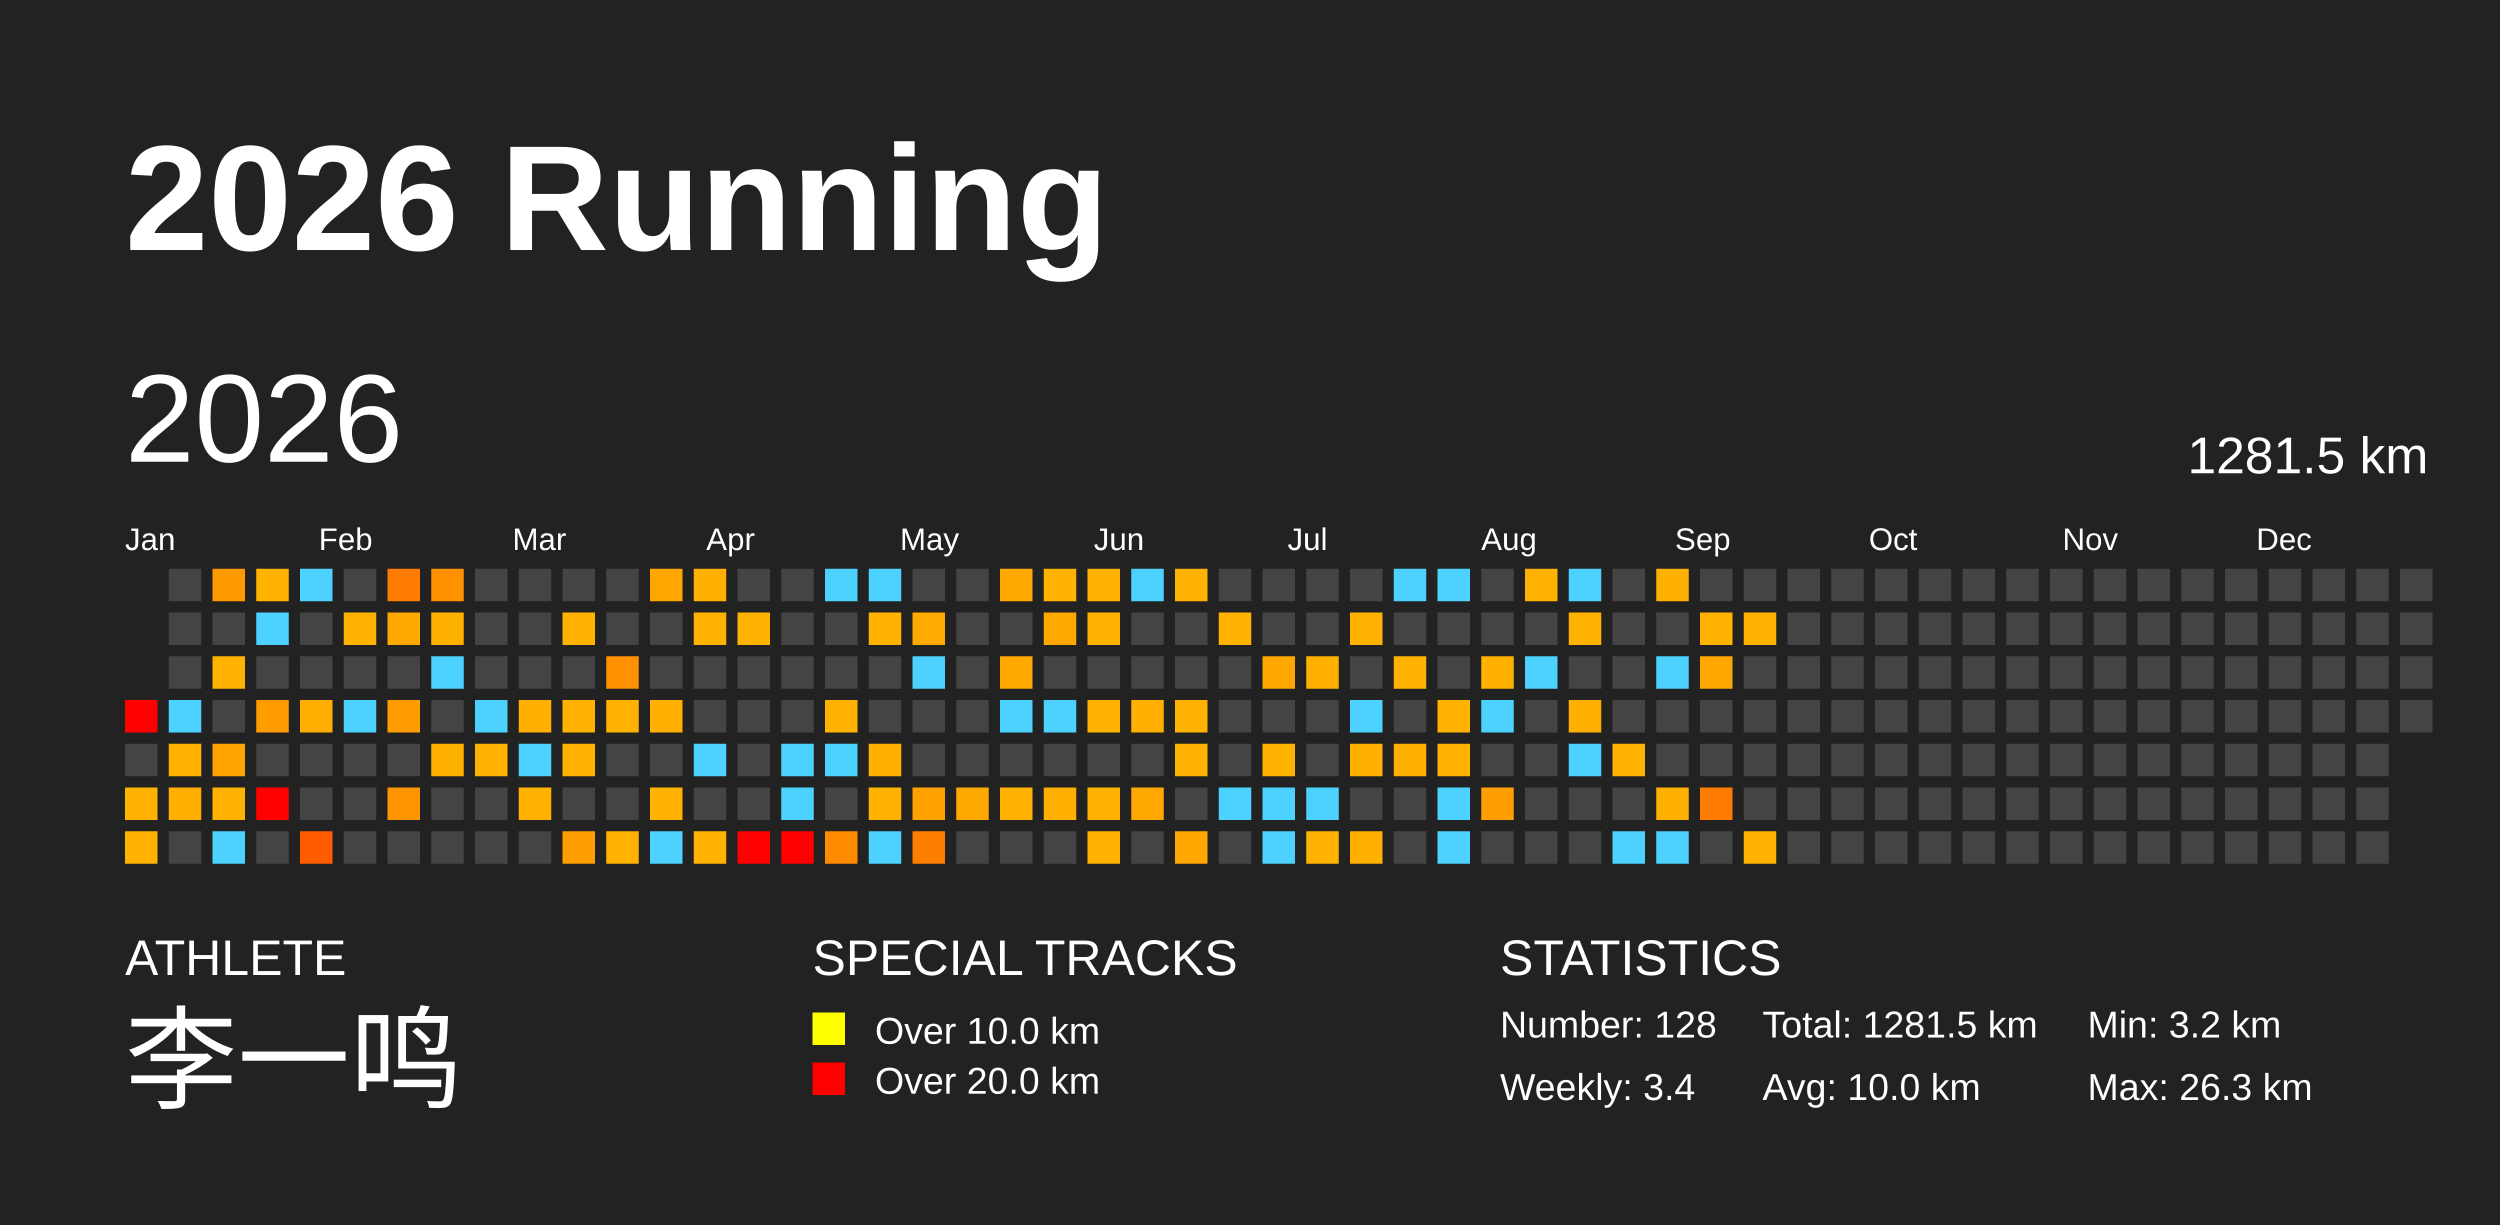
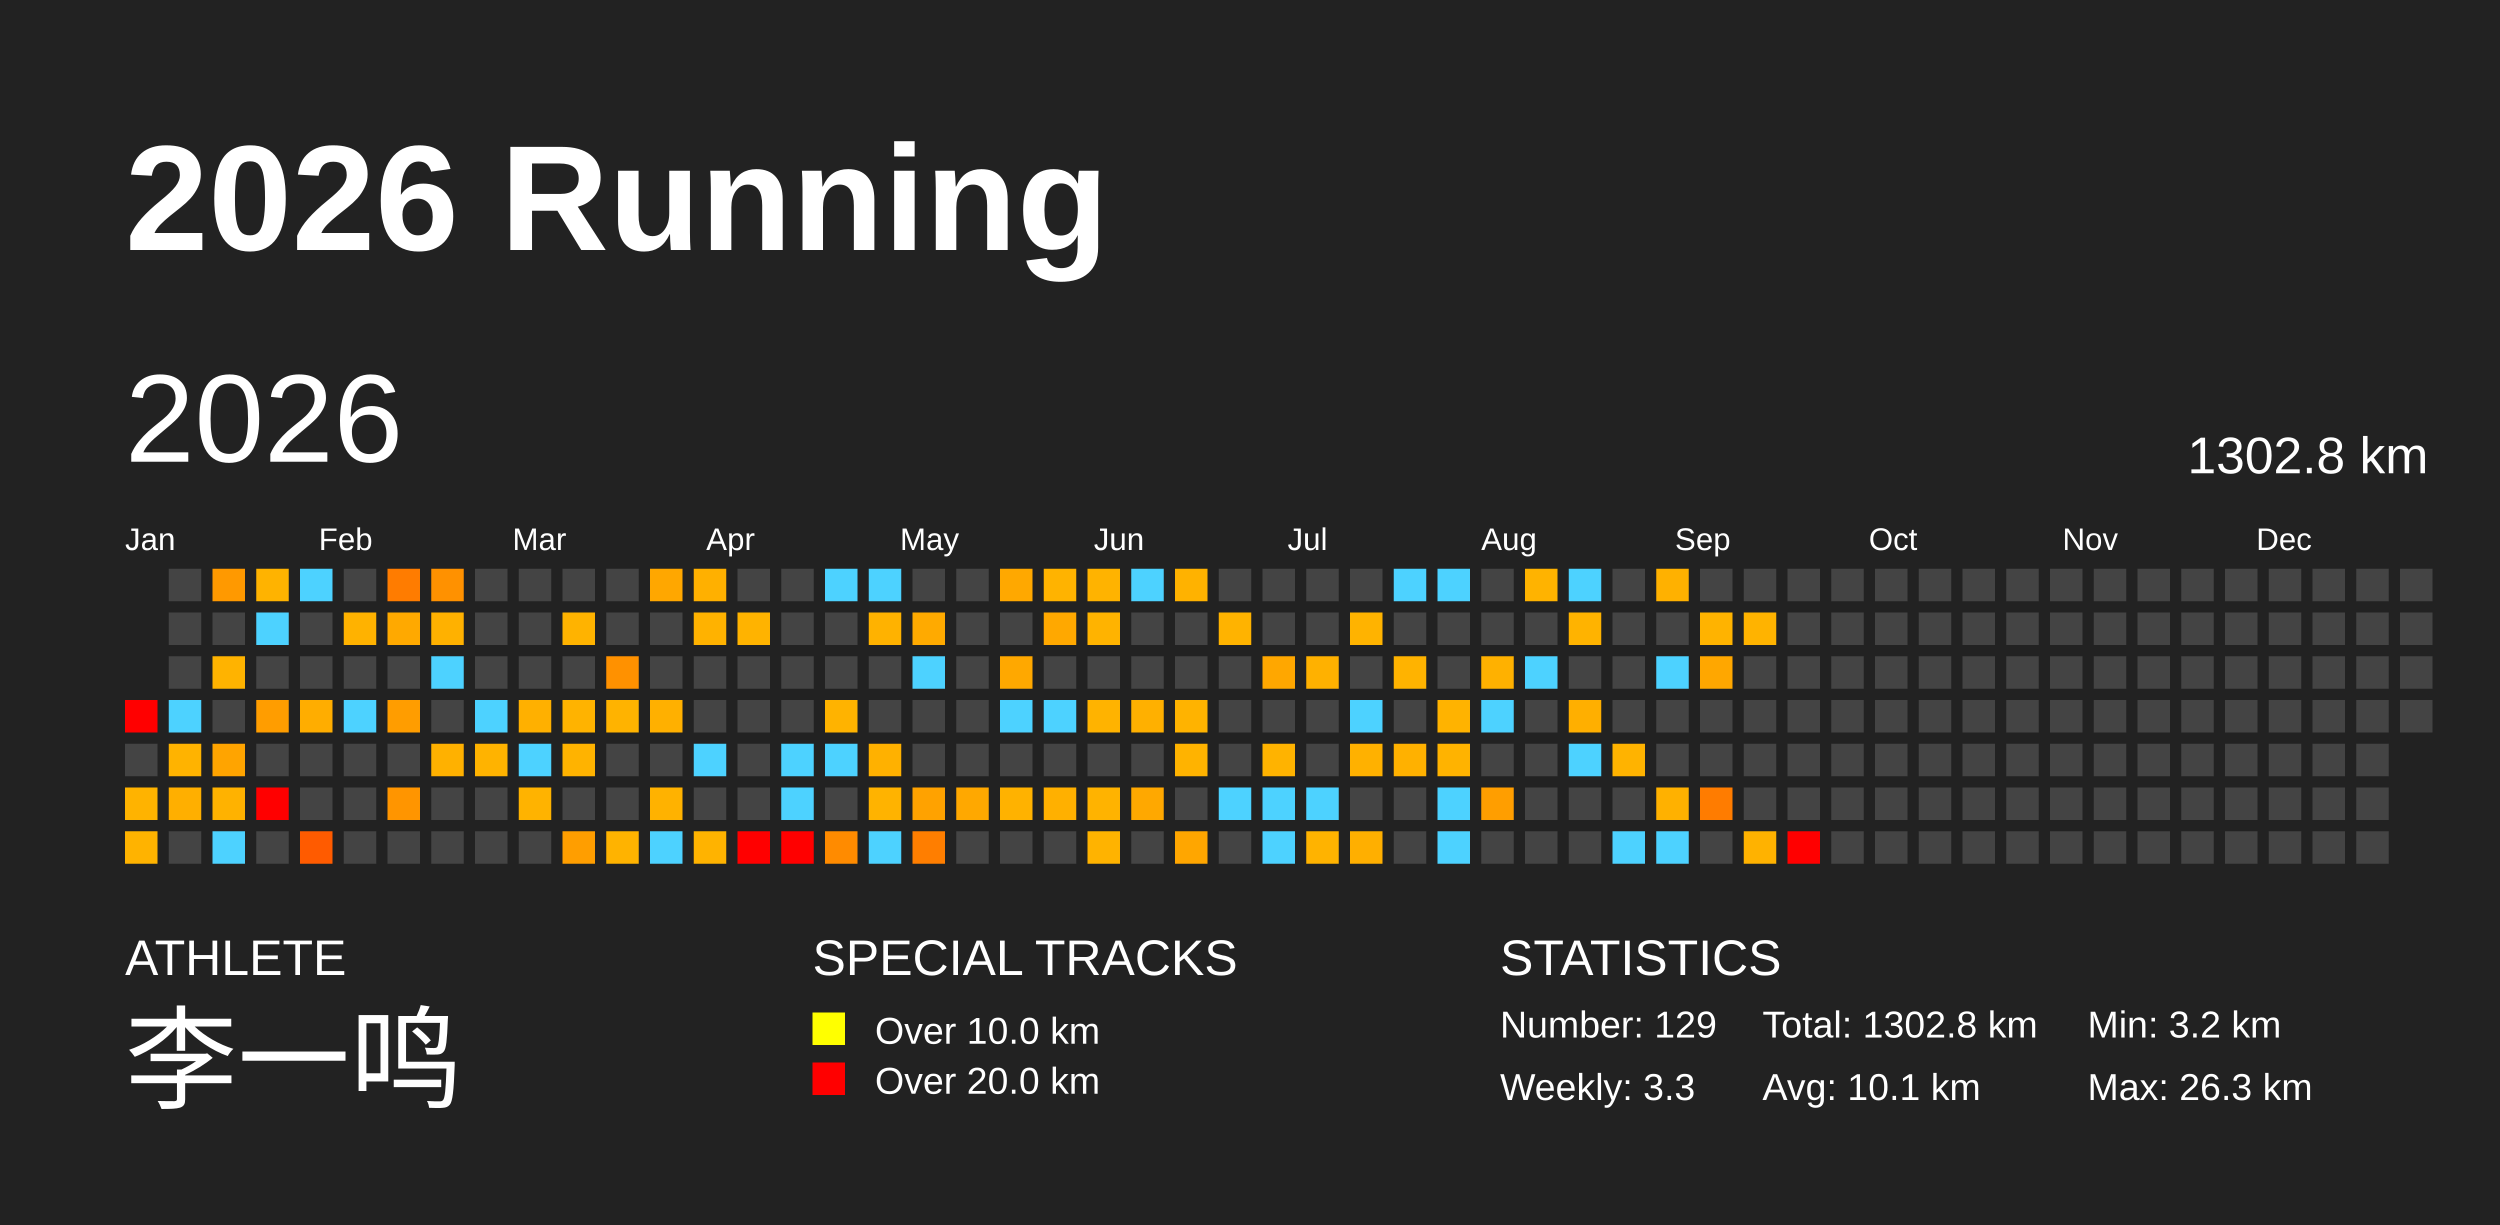
<svg xmlns="http://www.w3.org/2000/svg" baseProfile="full" height="98mm" version="1.1" viewBox="0,0,200,98" width="200mm">
  <defs />
  <rect fill="#222222" height="98" width="200" x="0" y="0" />
  <text fill="#FFFFFF" style="font-size:12px; font-family:Arial; font-weight:bold;" x="10" y="20">2026 Running</text>
  <text fill="#FFFFFF" style="font-size:4px; font-family:Arial" x="10" y="78">ATHLETE</text>
  <text fill="#FFFFFF" style="font-size:9px; font-family:Arial" x="10" y="88">李一鸣</text>
  <text fill="#FFFFFF" style="font-size:4px; font-family:Arial" x="65" y="78">SPECIAL TRACKS</text>
  <rect fill="yellow" height="2.6" width="2.6" x="65" y="81" />
  <text fill="#FFFFFF" style="font-size:3px; font-family:Arial" x="70" y="83.5">Over 10.0 km</text>
  <rect fill="red" height="2.6" width="2.6" x="65" y="85" />
  <text fill="#FFFFFF" style="font-size:3px; font-family:Arial" x="70" y="87.5">Over 20.0 km</text>
  <text fill="#FFFFFF" style="font-size:4px; font-family:Arial" x="120" y="78">STATISTICS</text>
-   <text fill="#FFFFFF" style="font-size:3px; font-family:Arial" x="120" y="83">Number: 128</text>
-   <text fill="#FFFFFF" style="font-size:3px; font-family:Arial" x="120" y="88">Weekly: 3.4</text>
-   <text fill="#FFFFFF" style="font-size:3px; font-family:Arial" x="141" y="83">Total: 1281.5 km</text>
-   <text fill="#FFFFFF" style="font-size:3px; font-family:Arial" x="141" y="88">Avg: 10.0 km</text>
+   <text fill="#FFFFFF" style="font-size:3px; font-family:Arial" x="120" y="83">Number: 129</text>
+   <text fill="#FFFFFF" style="font-size:3px; font-family:Arial" x="120" y="88">Weekly: 3.3</text>
+   <text fill="#FFFFFF" style="font-size:3px; font-family:Arial" x="141" y="83">Total: 1302.8 km</text>
+   <text fill="#FFFFFF" style="font-size:3px; font-family:Arial" x="141" y="88">Avg: 10.1 km</text>
  <text fill="#FFFFFF" style="font-size:3px; font-family:Arial" x="167" y="83">Min: 3.2 km</text>
  <text fill="#FFFFFF" style="font-size:3px; font-family:Arial" x="167" y="88">Max: 26.3 km</text>
  <text dominant-baseline="hanging" fill="#FFFFFF" style="font-size:10.0px; font-family:Arial;" x="10" y="30">2026</text>
-   <text dominant-baseline="hanging" fill="#FFFFFF" style="font-size:4.125px; font-family:Arial;" x="175" y="35">1281.5 km</text>
+   <text dominant-baseline="hanging" fill="#FFFFFF" style="font-size:4.125px; font-family:Arial;" x="175" y="35">1302.8 km</text>
  <text fill="#FFFFFF" style="font-size:2.5px; font-family:Arial" x="10.0" y="44">Jan</text>
  <text fill="#FFFFFF" style="font-size:2.5px; font-family:Arial" x="25.5" y="44">Feb</text>
  <text fill="#FFFFFF" style="font-size:2.5px; font-family:Arial" x="41.0" y="44">Mar</text>
  <text fill="#FFFFFF" style="font-size:2.5px; font-family:Arial" x="56.5" y="44">Apr</text>
  <text fill="#FFFFFF" style="font-size:2.5px; font-family:Arial" x="72.0" y="44">May</text>
  <text fill="#FFFFFF" style="font-size:2.5px; font-family:Arial" x="87.5" y="44">Jun</text>
  <text fill="#FFFFFF" style="font-size:2.5px; font-family:Arial" x="103.0" y="44">Jul</text>
  <text fill="#FFFFFF" style="font-size:2.5px; font-family:Arial" x="118.5" y="44">Aug</text>
  <text fill="#FFFFFF" style="font-size:2.5px; font-family:Arial" x="134.0" y="44">Sep</text>
  <text fill="#FFFFFF" style="font-size:2.5px; font-family:Arial" x="149.5" y="44">Oct</text>
  <text fill="#FFFFFF" style="font-size:2.5px; font-family:Arial" x="165.0" y="44">Nov</text>
  <text fill="#FFFFFF" style="font-size:2.5px; font-family:Arial" x="180.5" y="44">Dec</text>
  <rect fill="red" height="2.6" width="2.6" x="10.0" y="56.0" />
  <rect fill="#444444" height="2.6" width="2.6" x="10.0" y="59.5" />
  <rect fill="#ffb300" height="2.6" width="2.6" x="10.0" y="63.0" />
  <rect fill="#ffb300" height="2.6" width="2.6" x="10.0" y="66.5" />
  <rect fill="#444444" height="2.6" width="2.6" x="13.5" y="45.5" />
  <rect fill="#444444" height="2.6" width="2.6" x="13.5" y="49.0" />
  <rect fill="#444444" height="2.6" width="2.6" x="13.5" y="52.5" />
  <rect fill="#4dd2ff" height="2.6" width="2.6" x="13.5" y="56.0" />
  <rect fill="#ffb300" height="2.6" width="2.6" x="13.5" y="59.5" />
  <rect fill="#ffaf00" height="2.6" width="2.6" x="13.5" y="63.0" />
  <rect fill="#444444" height="2.6" width="2.6" x="13.5" y="66.5" />
  <rect fill="#ff9900" height="2.6" width="2.6" x="17.0" y="45.5" />
  <rect fill="#444444" height="2.6" width="2.6" x="17.0" y="49.0" />
  <rect fill="#ffb300" height="2.6" width="2.6" x="17.0" y="52.5" />
  <rect fill="#444444" height="2.6" width="2.6" x="17.0" y="56.0" />
  <rect fill="#ffa400" height="2.6" width="2.6" x="17.0" y="59.5" />
  <rect fill="#ffb200" height="2.6" width="2.6" x="17.0" y="63.0" />
  <rect fill="#4dd2ff" height="2.6" width="2.6" x="17.0" y="66.5" />
  <rect fill="#ffb300" height="2.6" width="2.6" x="20.5" y="45.5" />
  <rect fill="#4dd2ff" height="2.6" width="2.6" x="20.5" y="49.0" />
  <rect fill="#444444" height="2.6" width="2.6" x="20.5" y="52.5" />
  <rect fill="#ff9d00" height="2.6" width="2.6" x="20.5" y="56.0" />
  <rect fill="#444444" height="2.6" width="2.6" x="20.5" y="59.5" />
  <rect fill="red" height="2.6" width="2.6" x="20.5" y="63.0" />
  <rect fill="#444444" height="2.6" width="2.6" x="20.5" y="66.5" />
  <rect fill="#4dd2ff" height="2.6" width="2.6" x="24.0" y="45.5" />
  <rect fill="#444444" height="2.6" width="2.6" x="24.0" y="49.0" />
  <rect fill="#444444" height="2.6" width="2.6" x="24.0" y="52.5" />
  <rect fill="#ffad00" height="2.6" width="2.6" x="24.0" y="56.0" />
  <rect fill="#444444" height="2.6" width="2.6" x="24.0" y="59.5" />
  <rect fill="#444444" height="2.6" width="2.6" x="24.0" y="63.0" />
  <rect fill="#ff5b00" height="2.6" width="2.6" x="24.0" y="66.5" />
  <rect fill="#444444" height="2.6" width="2.6" x="27.5" y="45.5" />
  <rect fill="#ffb200" height="2.6" width="2.6" x="27.5" y="49.0" />
  <rect fill="#444444" height="2.6" width="2.6" x="27.5" y="52.5" />
  <rect fill="#4dd2ff" height="2.6" width="2.6" x="27.5" y="56.0" />
  <rect fill="#444444" height="2.6" width="2.6" x="27.5" y="59.5" />
  <rect fill="#444444" height="2.6" width="2.6" x="27.5" y="63.0" />
  <rect fill="#444444" height="2.6" width="2.6" x="27.5" y="66.5" />
  <rect fill="#ff7c00" height="2.6" width="2.6" x="31.0" y="45.5" />
  <rect fill="#ffa900" height="2.6" width="2.6" x="31.0" y="49.0" />
  <rect fill="#444444" height="2.6" width="2.6" x="31.0" y="52.5" />
  <rect fill="#ff9d00" height="2.6" width="2.6" x="31.0" y="56.0" />
  <rect fill="#444444" height="2.6" width="2.6" x="31.0" y="59.5" />
  <rect fill="#ff9500" height="2.6" width="2.6" x="31.0" y="63.0" />
  <rect fill="#444444" height="2.6" width="2.6" x="31.0" y="66.5" />
  <rect fill="#ff9100" height="2.6" width="2.6" x="34.5" y="45.5" />
  <rect fill="#ffb100" height="2.6" width="2.6" x="34.5" y="49.0" />
  <rect fill="#4dd2ff" height="2.6" width="2.6" x="34.5" y="52.5" />
  <rect fill="#444444" height="2.6" width="2.6" x="34.5" y="56.0" />
  <rect fill="#ffb100" height="2.6" width="2.6" x="34.5" y="59.5" />
  <rect fill="#444444" height="2.6" width="2.6" x="34.5" y="63.0" />
  <rect fill="#444444" height="2.6" width="2.6" x="34.5" y="66.5" />
  <rect fill="#444444" height="2.6" width="2.6" x="38.0" y="45.5" />
  <rect fill="#444444" height="2.6" width="2.6" x="38.0" y="49.0" />
  <rect fill="#444444" height="2.6" width="2.6" x="38.0" y="52.5" />
  <rect fill="#4dd2ff" height="2.6" width="2.6" x="38.0" y="56.0" />
  <rect fill="#ffb300" height="2.6" width="2.6" x="38.0" y="59.5" />
  <rect fill="#444444" height="2.6" width="2.6" x="38.0" y="63.0" />
  <rect fill="#444444" height="2.6" width="2.6" x="38.0" y="66.5" />
  <rect fill="#444444" height="2.6" width="2.6" x="41.5" y="45.5" />
  <rect fill="#444444" height="2.6" width="2.6" x="41.5" y="49.0" />
  <rect fill="#444444" height="2.6" width="2.6" x="41.5" y="52.5" />
  <rect fill="#ffb000" height="2.6" width="2.6" x="41.5" y="56.0" />
  <rect fill="#4dd2ff" height="2.6" width="2.6" x="41.5" y="59.5" />
  <rect fill="#ffb300" height="2.6" width="2.6" x="41.5" y="63.0" />
  <rect fill="#444444" height="2.6" width="2.6" x="41.5" y="66.5" />
  <rect fill="#444444" height="2.6" width="2.6" x="45.0" y="45.5" />
  <rect fill="#ffb300" height="2.6" width="2.6" x="45.0" y="49.0" />
  <rect fill="#444444" height="2.6" width="2.6" x="45.0" y="52.5" />
  <rect fill="#ffb300" height="2.6" width="2.6" x="45.0" y="56.0" />
  <rect fill="#ffb300" height="2.6" width="2.6" x="45.0" y="59.5" />
  <rect fill="#444444" height="2.6" width="2.6" x="45.0" y="63.0" />
  <rect fill="#ff9e00" height="2.6" width="2.6" x="45.0" y="66.5" />
  <rect fill="#444444" height="2.6" width="2.6" x="48.5" y="45.5" />
  <rect fill="#444444" height="2.6" width="2.6" x="48.5" y="49.0" />
  <rect fill="#ff9100" height="2.6" width="2.6" x="48.5" y="52.5" />
  <rect fill="#ffb300" height="2.6" width="2.6" x="48.5" y="56.0" />
  <rect fill="#444444" height="2.6" width="2.6" x="48.5" y="59.5" />
  <rect fill="#444444" height="2.6" width="2.6" x="48.5" y="63.0" />
  <rect fill="#ffb300" height="2.6" width="2.6" x="48.5" y="66.5" />
  <rect fill="#ffa700" height="2.6" width="2.6" x="52.0" y="45.5" />
  <rect fill="#444444" height="2.6" width="2.6" x="52.0" y="49.0" />
  <rect fill="#444444" height="2.6" width="2.6" x="52.0" y="52.5" />
  <rect fill="#ffb000" height="2.6" width="2.6" x="52.0" y="56.0" />
  <rect fill="#444444" height="2.6" width="2.6" x="52.0" y="59.5" />
  <rect fill="#ffb200" height="2.6" width="2.6" x="52.0" y="63.0" />
  <rect fill="#4dd2ff" height="2.6" width="2.6" x="52.0" y="66.5" />
  <rect fill="#ffb000" height="2.6" width="2.6" x="55.5" y="45.5" />
  <rect fill="#ffb200" height="2.6" width="2.6" x="55.5" y="49.0" />
  <rect fill="#444444" height="2.6" width="2.6" x="55.5" y="52.5" />
  <rect fill="#444444" height="2.6" width="2.6" x="55.5" y="56.0" />
  <rect fill="#4dd2ff" height="2.6" width="2.6" x="55.5" y="59.5" />
  <rect fill="#444444" height="2.6" width="2.6" x="55.5" y="63.0" />
  <rect fill="#ffb300" height="2.6" width="2.6" x="55.5" y="66.5" />
  <rect fill="#444444" height="2.6" width="2.6" x="59.0" y="45.5" />
  <rect fill="#ffb300" height="2.6" width="2.6" x="59.0" y="49.0" />
  <rect fill="#444444" height="2.6" width="2.6" x="59.0" y="52.5" />
  <rect fill="#444444" height="2.6" width="2.6" x="59.0" y="56.0" />
  <rect fill="#444444" height="2.6" width="2.6" x="59.0" y="59.5" />
  <rect fill="#444444" height="2.6" width="2.6" x="59.0" y="63.0" />
  <rect fill="red" height="2.6" width="2.6" x="59.0" y="66.5" />
  <rect fill="#444444" height="2.6" width="2.6" x="62.5" y="45.5" />
  <rect fill="#444444" height="2.6" width="2.6" x="62.5" y="49.0" />
  <rect fill="#444444" height="2.6" width="2.6" x="62.5" y="52.5" />
  <rect fill="#444444" height="2.6" width="2.6" x="62.5" y="56.0" />
  <rect fill="#4dd2ff" height="2.6" width="2.6" x="62.5" y="59.5" />
  <rect fill="#4dd2ff" height="2.6" width="2.6" x="62.5" y="63.0" />
  <rect fill="red" height="2.6" width="2.6" x="62.5" y="66.5" />
  <rect fill="#4dd2ff" height="2.6" width="2.6" x="66.0" y="45.5" />
  <rect fill="#444444" height="2.6" width="2.6" x="66.0" y="49.0" />
  <rect fill="#444444" height="2.6" width="2.6" x="66.0" y="52.5" />
  <rect fill="#ffb300" height="2.6" width="2.6" x="66.0" y="56.0" />
  <rect fill="#4dd2ff" height="2.6" width="2.6" x="66.0" y="59.5" />
  <rect fill="#444444" height="2.6" width="2.6" x="66.0" y="63.0" />
  <rect fill="#ff8b00" height="2.6" width="2.6" x="66.0" y="66.5" />
  <rect fill="#4dd2ff" height="2.6" width="2.6" x="69.5" y="45.5" />
  <rect fill="#ffb200" height="2.6" width="2.6" x="69.5" y="49.0" />
  <rect fill="#444444" height="2.6" width="2.6" x="69.5" y="52.5" />
  <rect fill="#444444" height="2.6" width="2.6" x="69.5" y="56.0" />
  <rect fill="#ffb100" height="2.6" width="2.6" x="69.5" y="59.5" />
  <rect fill="#ffb300" height="2.6" width="2.6" x="69.5" y="63.0" />
  <rect fill="#4dd2ff" height="2.6" width="2.6" x="69.5" y="66.5" />
  <rect fill="#444444" height="2.6" width="2.6" x="73.0" y="45.5" />
  <rect fill="#ffaa00" height="2.6" width="2.6" x="73.0" y="49.0" />
  <rect fill="#4dd2ff" height="2.6" width="2.6" x="73.0" y="52.5" />
  <rect fill="#444444" height="2.6" width="2.6" x="73.0" y="56.0" />
  <rect fill="#444444" height="2.6" width="2.6" x="73.0" y="59.5" />
  <rect fill="#ffa200" height="2.6" width="2.6" x="73.0" y="63.0" />
  <rect fill="#ff7e00" height="2.6" width="2.6" x="73.0" y="66.5" />
  <rect fill="#444444" height="2.6" width="2.6" x="76.5" y="45.5" />
  <rect fill="#444444" height="2.6" width="2.6" x="76.5" y="49.0" />
  <rect fill="#444444" height="2.6" width="2.6" x="76.5" y="52.5" />
  <rect fill="#444444" height="2.6" width="2.6" x="76.5" y="56.0" />
  <rect fill="#444444" height="2.6" width="2.6" x="76.5" y="59.5" />
  <rect fill="#ffa800" height="2.6" width="2.6" x="76.5" y="63.0" />
  <rect fill="#444444" height="2.6" width="2.6" x="76.5" y="66.5" />
  <rect fill="#ffa800" height="2.6" width="2.6" x="80.0" y="45.5" />
  <rect fill="#444444" height="2.6" width="2.6" x="80.0" y="49.0" />
  <rect fill="#ffa800" height="2.6" width="2.6" x="80.0" y="52.5" />
  <rect fill="#4dd2ff" height="2.6" width="2.6" x="80.0" y="56.0" />
  <rect fill="#444444" height="2.6" width="2.6" x="80.0" y="59.5" />
  <rect fill="#ffb200" height="2.6" width="2.6" x="80.0" y="63.0" />
  <rect fill="#444444" height="2.6" width="2.6" x="80.0" y="66.5" />
  <rect fill="#ffb300" height="2.6" width="2.6" x="83.5" y="45.5" />
  <rect fill="#ffa800" height="2.6" width="2.6" x="83.5" y="49.0" />
  <rect fill="#444444" height="2.6" width="2.6" x="83.5" y="52.5" />
  <rect fill="#4dd2ff" height="2.6" width="2.6" x="83.5" y="56.0" />
  <rect fill="#444444" height="2.6" width="2.6" x="83.5" y="59.5" />
  <rect fill="#ffb000" height="2.6" width="2.6" x="83.5" y="63.0" />
  <rect fill="#444444" height="2.6" width="2.6" x="83.5" y="66.5" />
  <rect fill="#ffb300" height="2.6" width="2.6" x="87.0" y="45.5" />
  <rect fill="#ffb300" height="2.6" width="2.6" x="87.0" y="49.0" />
  <rect fill="#444444" height="2.6" width="2.6" x="87.0" y="52.5" />
  <rect fill="#ffb300" height="2.6" width="2.6" x="87.0" y="56.0" />
  <rect fill="#444444" height="2.6" width="2.6" x="87.0" y="59.5" />
  <rect fill="#ffb300" height="2.6" width="2.6" x="87.0" y="63.0" />
  <rect fill="#ffb300" height="2.6" width="2.6" x="87.0" y="66.5" />
  <rect fill="#4dd2ff" height="2.6" width="2.6" x="90.5" y="45.5" />
  <rect fill="#444444" height="2.6" width="2.6" x="90.5" y="49.0" />
  <rect fill="#444444" height="2.6" width="2.6" x="90.5" y="52.5" />
  <rect fill="#ffb000" height="2.6" width="2.6" x="90.5" y="56.0" />
  <rect fill="#444444" height="2.6" width="2.6" x="90.5" y="59.5" />
  <rect fill="#ffa800" height="2.6" width="2.6" x="90.5" y="63.0" />
  <rect fill="#444444" height="2.6" width="2.6" x="90.5" y="66.5" />
  <rect fill="#ffb200" height="2.6" width="2.6" x="94.0" y="45.5" />
  <rect fill="#444444" height="2.6" width="2.6" x="94.0" y="49.0" />
  <rect fill="#444444" height="2.6" width="2.6" x="94.0" y="52.5" />
  <rect fill="#ffb300" height="2.6" width="2.6" x="94.0" y="56.0" />
  <rect fill="#ffb300" height="2.6" width="2.6" x="94.0" y="59.5" />
  <rect fill="#444444" height="2.6" width="2.6" x="94.0" y="63.0" />
  <rect fill="#ffa600" height="2.6" width="2.6" x="94.0" y="66.5" />
  <rect fill="#444444" height="2.6" width="2.6" x="97.5" y="45.5" />
  <rect fill="#ffb300" height="2.6" width="2.6" x="97.5" y="49.0" />
  <rect fill="#444444" height="2.6" width="2.6" x="97.5" y="52.5" />
  <rect fill="#444444" height="2.6" width="2.6" x="97.5" y="56.0" />
  <rect fill="#444444" height="2.6" width="2.6" x="97.5" y="59.5" />
  <rect fill="#4dd2ff" height="2.6" width="2.6" x="97.5" y="63.0" />
  <rect fill="#444444" height="2.6" width="2.6" x="97.5" y="66.5" />
  <rect fill="#444444" height="2.6" width="2.6" x="101.0" y="45.5" />
  <rect fill="#444444" height="2.6" width="2.6" x="101.0" y="49.0" />
  <rect fill="#ffa700" height="2.6" width="2.6" x="101.0" y="52.5" />
  <rect fill="#444444" height="2.6" width="2.6" x="101.0" y="56.0" />
  <rect fill="#ffb300" height="2.6" width="2.6" x="101.0" y="59.5" />
  <rect fill="#4dd2ff" height="2.6" width="2.6" x="101.0" y="63.0" />
  <rect fill="#4dd2ff" height="2.6" width="2.6" x="101.0" y="66.5" />
  <rect fill="#444444" height="2.6" width="2.6" x="104.5" y="45.5" />
  <rect fill="#444444" height="2.6" width="2.6" x="104.5" y="49.0" />
  <rect fill="#ffb100" height="2.6" width="2.6" x="104.5" y="52.5" />
  <rect fill="#444444" height="2.6" width="2.6" x="104.5" y="56.0" />
  <rect fill="#444444" height="2.6" width="2.6" x="104.5" y="59.5" />
  <rect fill="#4dd2ff" height="2.6" width="2.6" x="104.5" y="63.0" />
  <rect fill="#ffb300" height="2.6" width="2.6" x="104.5" y="66.5" />
  <rect fill="#444444" height="2.6" width="2.6" x="108.0" y="45.5" />
  <rect fill="#ffb300" height="2.6" width="2.6" x="108.0" y="49.0" />
  <rect fill="#444444" height="2.6" width="2.6" x="108.0" y="52.5" />
  <rect fill="#4dd2ff" height="2.6" width="2.6" x="108.0" y="56.0" />
  <rect fill="#ffb100" height="2.6" width="2.6" x="108.0" y="59.5" />
  <rect fill="#444444" height="2.6" width="2.6" x="108.0" y="63.0" />
  <rect fill="#ffaf00" height="2.6" width="2.6" x="108.0" y="66.5" />
  <rect fill="#4dd2ff" height="2.6" width="2.6" x="111.5" y="45.5" />
  <rect fill="#444444" height="2.6" width="2.6" x="111.5" y="49.0" />
  <rect fill="#ffb300" height="2.6" width="2.6" x="111.5" y="52.5" />
  <rect fill="#444444" height="2.6" width="2.6" x="111.5" y="56.0" />
  <rect fill="#ffb100" height="2.6" width="2.6" x="111.5" y="59.5" />
  <rect fill="#444444" height="2.6" width="2.6" x="111.5" y="63.0" />
  <rect fill="#444444" height="2.6" width="2.6" x="111.5" y="66.5" />
  <rect fill="#4dd2ff" height="2.6" width="2.6" x="115.0" y="45.5" />
  <rect fill="#444444" height="2.6" width="2.6" x="115.0" y="49.0" />
  <rect fill="#444444" height="2.6" width="2.6" x="115.0" y="52.5" />
  <rect fill="#ffb300" height="2.6" width="2.6" x="115.0" y="56.0" />
  <rect fill="#ffb300" height="2.6" width="2.6" x="115.0" y="59.5" />
  <rect fill="#4dd2ff" height="2.6" width="2.6" x="115.0" y="63.0" />
  <rect fill="#4dd2ff" height="2.6" width="2.6" x="115.0" y="66.5" />
  <rect fill="#444444" height="2.6" width="2.6" x="118.5" y="45.5" />
  <rect fill="#444444" height="2.6" width="2.6" x="118.5" y="49.0" />
  <rect fill="#ffb100" height="2.6" width="2.6" x="118.5" y="52.5" />
  <rect fill="#4dd2ff" height="2.6" width="2.6" x="118.5" y="56.0" />
  <rect fill="#444444" height="2.6" width="2.6" x="118.5" y="59.5" />
  <rect fill="#ff9e00" height="2.6" width="2.6" x="118.5" y="63.0" />
  <rect fill="#444444" height="2.6" width="2.6" x="118.5" y="66.5" />
  <rect fill="#ffb300" height="2.6" width="2.6" x="122.0" y="45.5" />
  <rect fill="#444444" height="2.6" width="2.6" x="122.0" y="49.0" />
  <rect fill="#4dd2ff" height="2.6" width="2.6" x="122.0" y="52.5" />
  <rect fill="#444444" height="2.6" width="2.6" x="122.0" y="56.0" />
  <rect fill="#444444" height="2.6" width="2.6" x="122.0" y="59.5" />
  <rect fill="#444444" height="2.6" width="2.6" x="122.0" y="63.0" />
  <rect fill="#444444" height="2.6" width="2.6" x="122.0" y="66.5" />
  <rect fill="#4dd2ff" height="2.6" width="2.6" x="125.5" y="45.5" />
  <rect fill="#ffb300" height="2.6" width="2.6" x="125.5" y="49.0" />
  <rect fill="#444444" height="2.6" width="2.6" x="125.5" y="52.5" />
  <rect fill="#ffaf00" height="2.6" width="2.6" x="125.5" y="56.0" />
  <rect fill="#4dd2ff" height="2.6" width="2.6" x="125.5" y="59.5" />
  <rect fill="#444444" height="2.6" width="2.6" x="125.5" y="63.0" />
  <rect fill="#444444" height="2.6" width="2.6" x="125.5" y="66.5" />
  <rect fill="#444444" height="2.6" width="2.6" x="129.0" y="45.5" />
  <rect fill="#444444" height="2.6" width="2.6" x="129.0" y="49.0" />
  <rect fill="#444444" height="2.6" width="2.6" x="129.0" y="52.5" />
  <rect fill="#444444" height="2.6" width="2.6" x="129.0" y="56.0" />
  <rect fill="#ffb300" height="2.6" width="2.6" x="129.0" y="59.5" />
  <rect fill="#444444" height="2.6" width="2.6" x="129.0" y="63.0" />
  <rect fill="#4dd2ff" height="2.6" width="2.6" x="129.0" y="66.5" />
  <rect fill="#ffb100" height="2.6" width="2.6" x="132.5" y="45.5" />
  <rect fill="#444444" height="2.6" width="2.6" x="132.5" y="49.0" />
  <rect fill="#4dd2ff" height="2.6" width="2.6" x="132.5" y="52.5" />
  <rect fill="#444444" height="2.6" width="2.6" x="132.5" y="56.0" />
  <rect fill="#444444" height="2.6" width="2.6" x="132.5" y="59.5" />
  <rect fill="#ffb100" height="2.6" width="2.6" x="132.5" y="63.0" />
  <rect fill="#4dd2ff" height="2.6" width="2.6" x="132.5" y="66.5" />
  <rect fill="#444444" height="2.6" width="2.6" x="136.0" y="45.5" />
  <rect fill="#ffb300" height="2.6" width="2.6" x="136.0" y="49.0" />
  <rect fill="#ffa700" height="2.6" width="2.6" x="136.0" y="52.5" />
  <rect fill="#444444" height="2.6" width="2.6" x="136.0" y="56.0" />
  <rect fill="#444444" height="2.6" width="2.6" x="136.0" y="59.5" />
  <rect fill="#ff7c00" height="2.6" width="2.6" x="136.0" y="63.0" />
  <rect fill="#444444" height="2.6" width="2.6" x="136.0" y="66.5" />
  <rect fill="#444444" height="2.6" width="2.6" x="139.5" y="45.5" />
  <rect fill="#ffb300" height="2.6" width="2.6" x="139.5" y="49.0" />
  <rect fill="#444444" height="2.6" width="2.6" x="139.5" y="52.5" />
  <rect fill="#444444" height="2.6" width="2.6" x="139.5" y="56.0" />
  <rect fill="#444444" height="2.6" width="2.6" x="139.5" y="59.5" />
  <rect fill="#444444" height="2.6" width="2.6" x="139.5" y="63.0" />
  <rect fill="#ffb200" height="2.6" width="2.6" x="139.5" y="66.5" />
  <rect fill="#444444" height="2.6" width="2.6" x="143.0" y="45.5" />
  <rect fill="#444444" height="2.6" width="2.6" x="143.0" y="49.0" />
  <rect fill="#444444" height="2.6" width="2.6" x="143.0" y="52.5" />
  <rect fill="#444444" height="2.6" width="2.6" x="143.0" y="56.0" />
  <rect fill="#444444" height="2.6" width="2.6" x="143.0" y="59.5" />
  <rect fill="#444444" height="2.6" width="2.6" x="143.0" y="63.0" />
-   <rect fill="#444444" height="2.6" width="2.6" x="143.0" y="66.5" />
+   <rect fill="red" height="2.6" width="2.6" x="143.0" y="66.5" />
  <rect fill="#444444" height="2.6" width="2.6" x="146.5" y="45.5" />
  <rect fill="#444444" height="2.6" width="2.6" x="146.5" y="49.0" />
  <rect fill="#444444" height="2.6" width="2.6" x="146.5" y="52.5" />
  <rect fill="#444444" height="2.6" width="2.6" x="146.5" y="56.0" />
  <rect fill="#444444" height="2.6" width="2.6" x="146.5" y="59.5" />
  <rect fill="#444444" height="2.6" width="2.6" x="146.5" y="63.0" />
  <rect fill="#444444" height="2.6" width="2.6" x="146.5" y="66.5" />
  <rect fill="#444444" height="2.6" width="2.6" x="150.0" y="45.5" />
  <rect fill="#444444" height="2.6" width="2.6" x="150.0" y="49.0" />
  <rect fill="#444444" height="2.6" width="2.6" x="150.0" y="52.5" />
  <rect fill="#444444" height="2.6" width="2.6" x="150.0" y="56.0" />
  <rect fill="#444444" height="2.6" width="2.6" x="150.0" y="59.5" />
  <rect fill="#444444" height="2.6" width="2.6" x="150.0" y="63.0" />
  <rect fill="#444444" height="2.6" width="2.6" x="150.0" y="66.5" />
  <rect fill="#444444" height="2.6" width="2.6" x="153.5" y="45.5" />
  <rect fill="#444444" height="2.6" width="2.6" x="153.5" y="49.0" />
  <rect fill="#444444" height="2.6" width="2.6" x="153.5" y="52.5" />
  <rect fill="#444444" height="2.6" width="2.6" x="153.5" y="56.0" />
  <rect fill="#444444" height="2.6" width="2.6" x="153.5" y="59.5" />
  <rect fill="#444444" height="2.6" width="2.6" x="153.5" y="63.0" />
  <rect fill="#444444" height="2.6" width="2.6" x="153.5" y="66.5" />
  <rect fill="#444444" height="2.6" width="2.6" x="157.0" y="45.5" />
  <rect fill="#444444" height="2.6" width="2.6" x="157.0" y="49.0" />
  <rect fill="#444444" height="2.6" width="2.6" x="157.0" y="52.5" />
  <rect fill="#444444" height="2.6" width="2.6" x="157.0" y="56.0" />
  <rect fill="#444444" height="2.6" width="2.6" x="157.0" y="59.5" />
  <rect fill="#444444" height="2.6" width="2.6" x="157.0" y="63.0" />
  <rect fill="#444444" height="2.6" width="2.6" x="157.0" y="66.5" />
  <rect fill="#444444" height="2.6" width="2.6" x="160.5" y="45.5" />
  <rect fill="#444444" height="2.6" width="2.6" x="160.5" y="49.0" />
  <rect fill="#444444" height="2.6" width="2.6" x="160.5" y="52.5" />
  <rect fill="#444444" height="2.6" width="2.6" x="160.5" y="56.0" />
  <rect fill="#444444" height="2.6" width="2.6" x="160.5" y="59.5" />
  <rect fill="#444444" height="2.6" width="2.6" x="160.5" y="63.0" />
  <rect fill="#444444" height="2.6" width="2.6" x="160.5" y="66.5" />
  <rect fill="#444444" height="2.6" width="2.6" x="164.0" y="45.5" />
  <rect fill="#444444" height="2.6" width="2.6" x="164.0" y="49.0" />
  <rect fill="#444444" height="2.6" width="2.6" x="164.0" y="52.5" />
  <rect fill="#444444" height="2.6" width="2.6" x="164.0" y="56.0" />
  <rect fill="#444444" height="2.6" width="2.6" x="164.0" y="59.5" />
  <rect fill="#444444" height="2.6" width="2.6" x="164.0" y="63.0" />
  <rect fill="#444444" height="2.6" width="2.6" x="164.0" y="66.5" />
  <rect fill="#444444" height="2.6" width="2.6" x="167.5" y="45.5" />
  <rect fill="#444444" height="2.6" width="2.6" x="167.5" y="49.0" />
  <rect fill="#444444" height="2.6" width="2.6" x="167.5" y="52.5" />
  <rect fill="#444444" height="2.6" width="2.6" x="167.5" y="56.0" />
  <rect fill="#444444" height="2.6" width="2.6" x="167.5" y="59.5" />
  <rect fill="#444444" height="2.6" width="2.6" x="167.5" y="63.0" />
  <rect fill="#444444" height="2.6" width="2.6" x="167.5" y="66.5" />
  <rect fill="#444444" height="2.6" width="2.6" x="171.0" y="45.5" />
  <rect fill="#444444" height="2.6" width="2.6" x="171.0" y="49.0" />
  <rect fill="#444444" height="2.6" width="2.6" x="171.0" y="52.5" />
  <rect fill="#444444" height="2.6" width="2.6" x="171.0" y="56.0" />
  <rect fill="#444444" height="2.6" width="2.6" x="171.0" y="59.5" />
  <rect fill="#444444" height="2.6" width="2.6" x="171.0" y="63.0" />
  <rect fill="#444444" height="2.6" width="2.6" x="171.0" y="66.5" />
  <rect fill="#444444" height="2.6" width="2.6" x="174.5" y="45.5" />
  <rect fill="#444444" height="2.6" width="2.6" x="174.5" y="49.0" />
  <rect fill="#444444" height="2.6" width="2.6" x="174.5" y="52.5" />
  <rect fill="#444444" height="2.6" width="2.6" x="174.5" y="56.0" />
  <rect fill="#444444" height="2.6" width="2.6" x="174.5" y="59.5" />
  <rect fill="#444444" height="2.6" width="2.6" x="174.5" y="63.0" />
  <rect fill="#444444" height="2.6" width="2.6" x="174.5" y="66.5" />
  <rect fill="#444444" height="2.6" width="2.6" x="178.0" y="45.5" />
  <rect fill="#444444" height="2.6" width="2.6" x="178.0" y="49.0" />
  <rect fill="#444444" height="2.6" width="2.6" x="178.0" y="52.5" />
  <rect fill="#444444" height="2.6" width="2.6" x="178.0" y="56.0" />
  <rect fill="#444444" height="2.6" width="2.6" x="178.0" y="59.5" />
  <rect fill="#444444" height="2.6" width="2.6" x="178.0" y="63.0" />
  <rect fill="#444444" height="2.6" width="2.6" x="178.0" y="66.5" />
  <rect fill="#444444" height="2.6" width="2.6" x="181.5" y="45.5" />
  <rect fill="#444444" height="2.6" width="2.6" x="181.5" y="49.0" />
  <rect fill="#444444" height="2.6" width="2.6" x="181.5" y="52.5" />
  <rect fill="#444444" height="2.6" width="2.6" x="181.5" y="56.0" />
  <rect fill="#444444" height="2.6" width="2.6" x="181.5" y="59.5" />
  <rect fill="#444444" height="2.6" width="2.6" x="181.5" y="63.0" />
  <rect fill="#444444" height="2.6" width="2.6" x="181.5" y="66.5" />
  <rect fill="#444444" height="2.6" width="2.6" x="185.0" y="45.5" />
  <rect fill="#444444" height="2.6" width="2.6" x="185.0" y="49.0" />
  <rect fill="#444444" height="2.6" width="2.6" x="185.0" y="52.5" />
  <rect fill="#444444" height="2.6" width="2.6" x="185.0" y="56.0" />
  <rect fill="#444444" height="2.6" width="2.6" x="185.0" y="59.5" />
  <rect fill="#444444" height="2.6" width="2.6" x="185.0" y="63.0" />
  <rect fill="#444444" height="2.6" width="2.6" x="185.0" y="66.5" />
  <rect fill="#444444" height="2.6" width="2.6" x="188.5" y="45.5" />
  <rect fill="#444444" height="2.6" width="2.6" x="188.5" y="49.0" />
  <rect fill="#444444" height="2.6" width="2.6" x="188.5" y="52.5" />
  <rect fill="#444444" height="2.6" width="2.6" x="188.5" y="56.0" />
  <rect fill="#444444" height="2.6" width="2.6" x="188.5" y="59.5" />
  <rect fill="#444444" height="2.6" width="2.6" x="188.5" y="63.0" />
  <rect fill="#444444" height="2.6" width="2.6" x="188.5" y="66.5" />
  <rect fill="#444444" height="2.6" width="2.6" x="192.0" y="45.5" />
  <rect fill="#444444" height="2.6" width="2.6" x="192.0" y="49.0" />
  <rect fill="#444444" height="2.6" width="2.6" x="192.0" y="52.5" />
  <rect fill="#444444" height="2.6" width="2.6" x="192.0" y="56.0" />
</svg>
